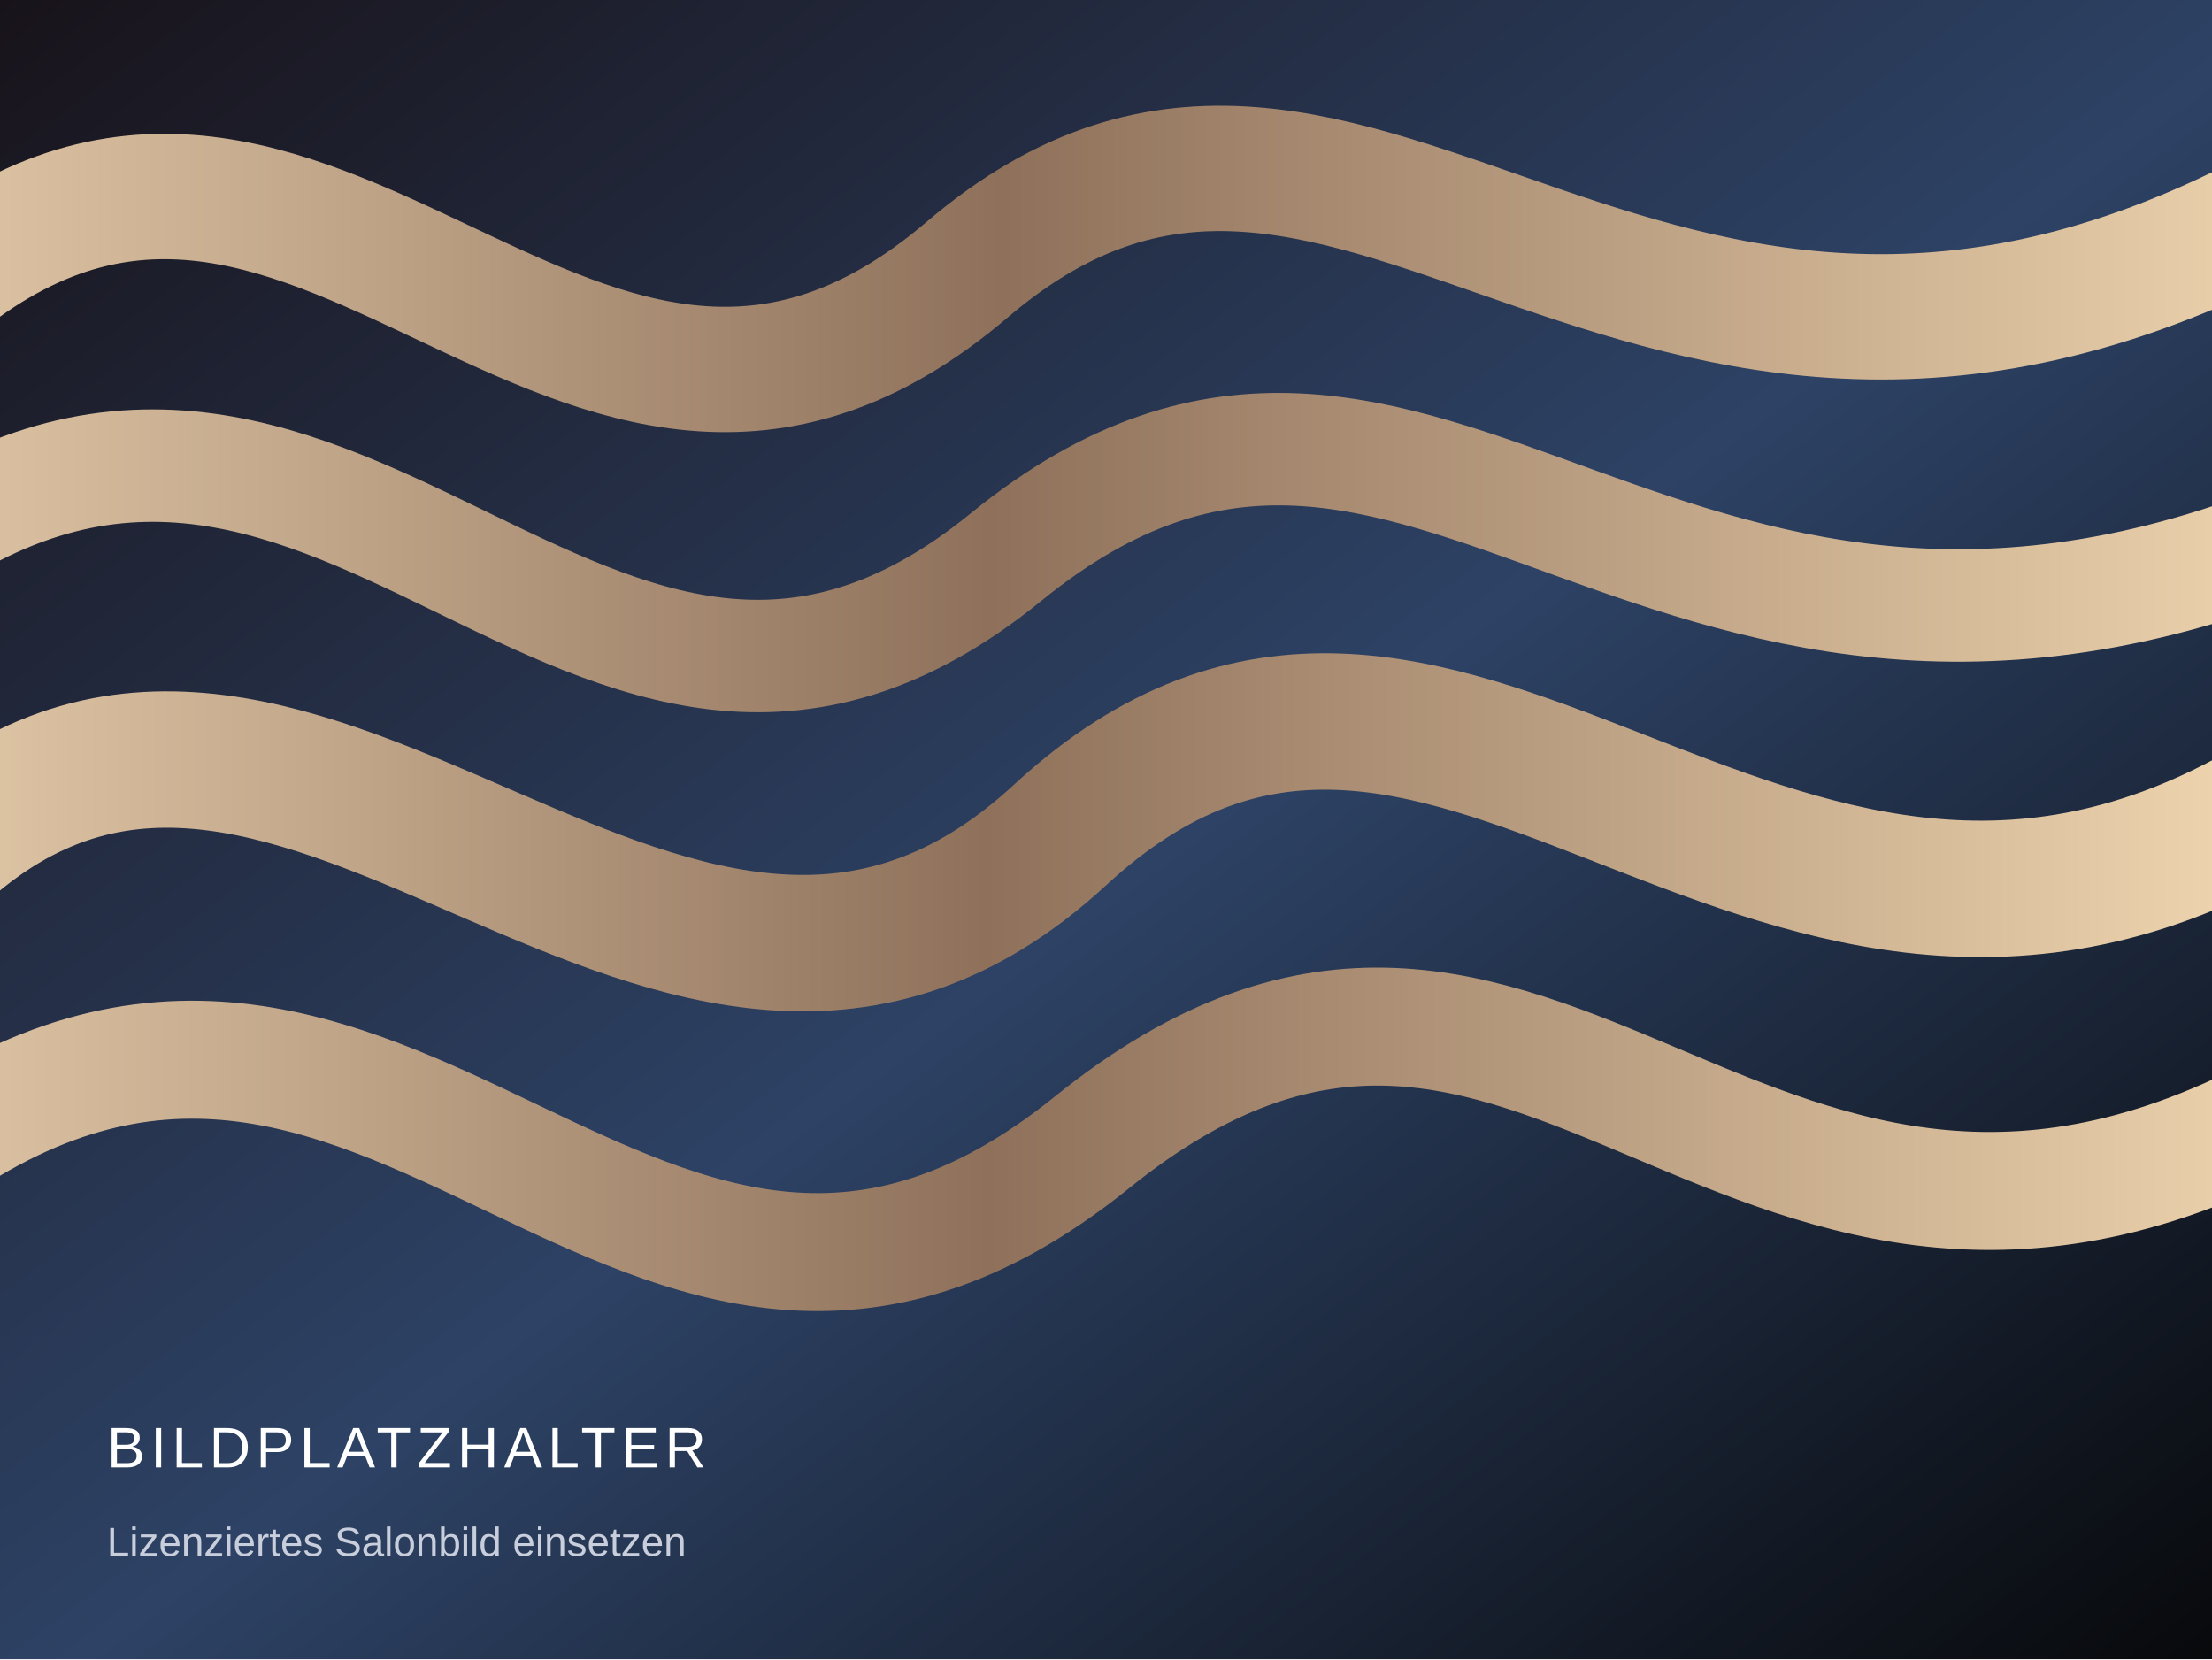
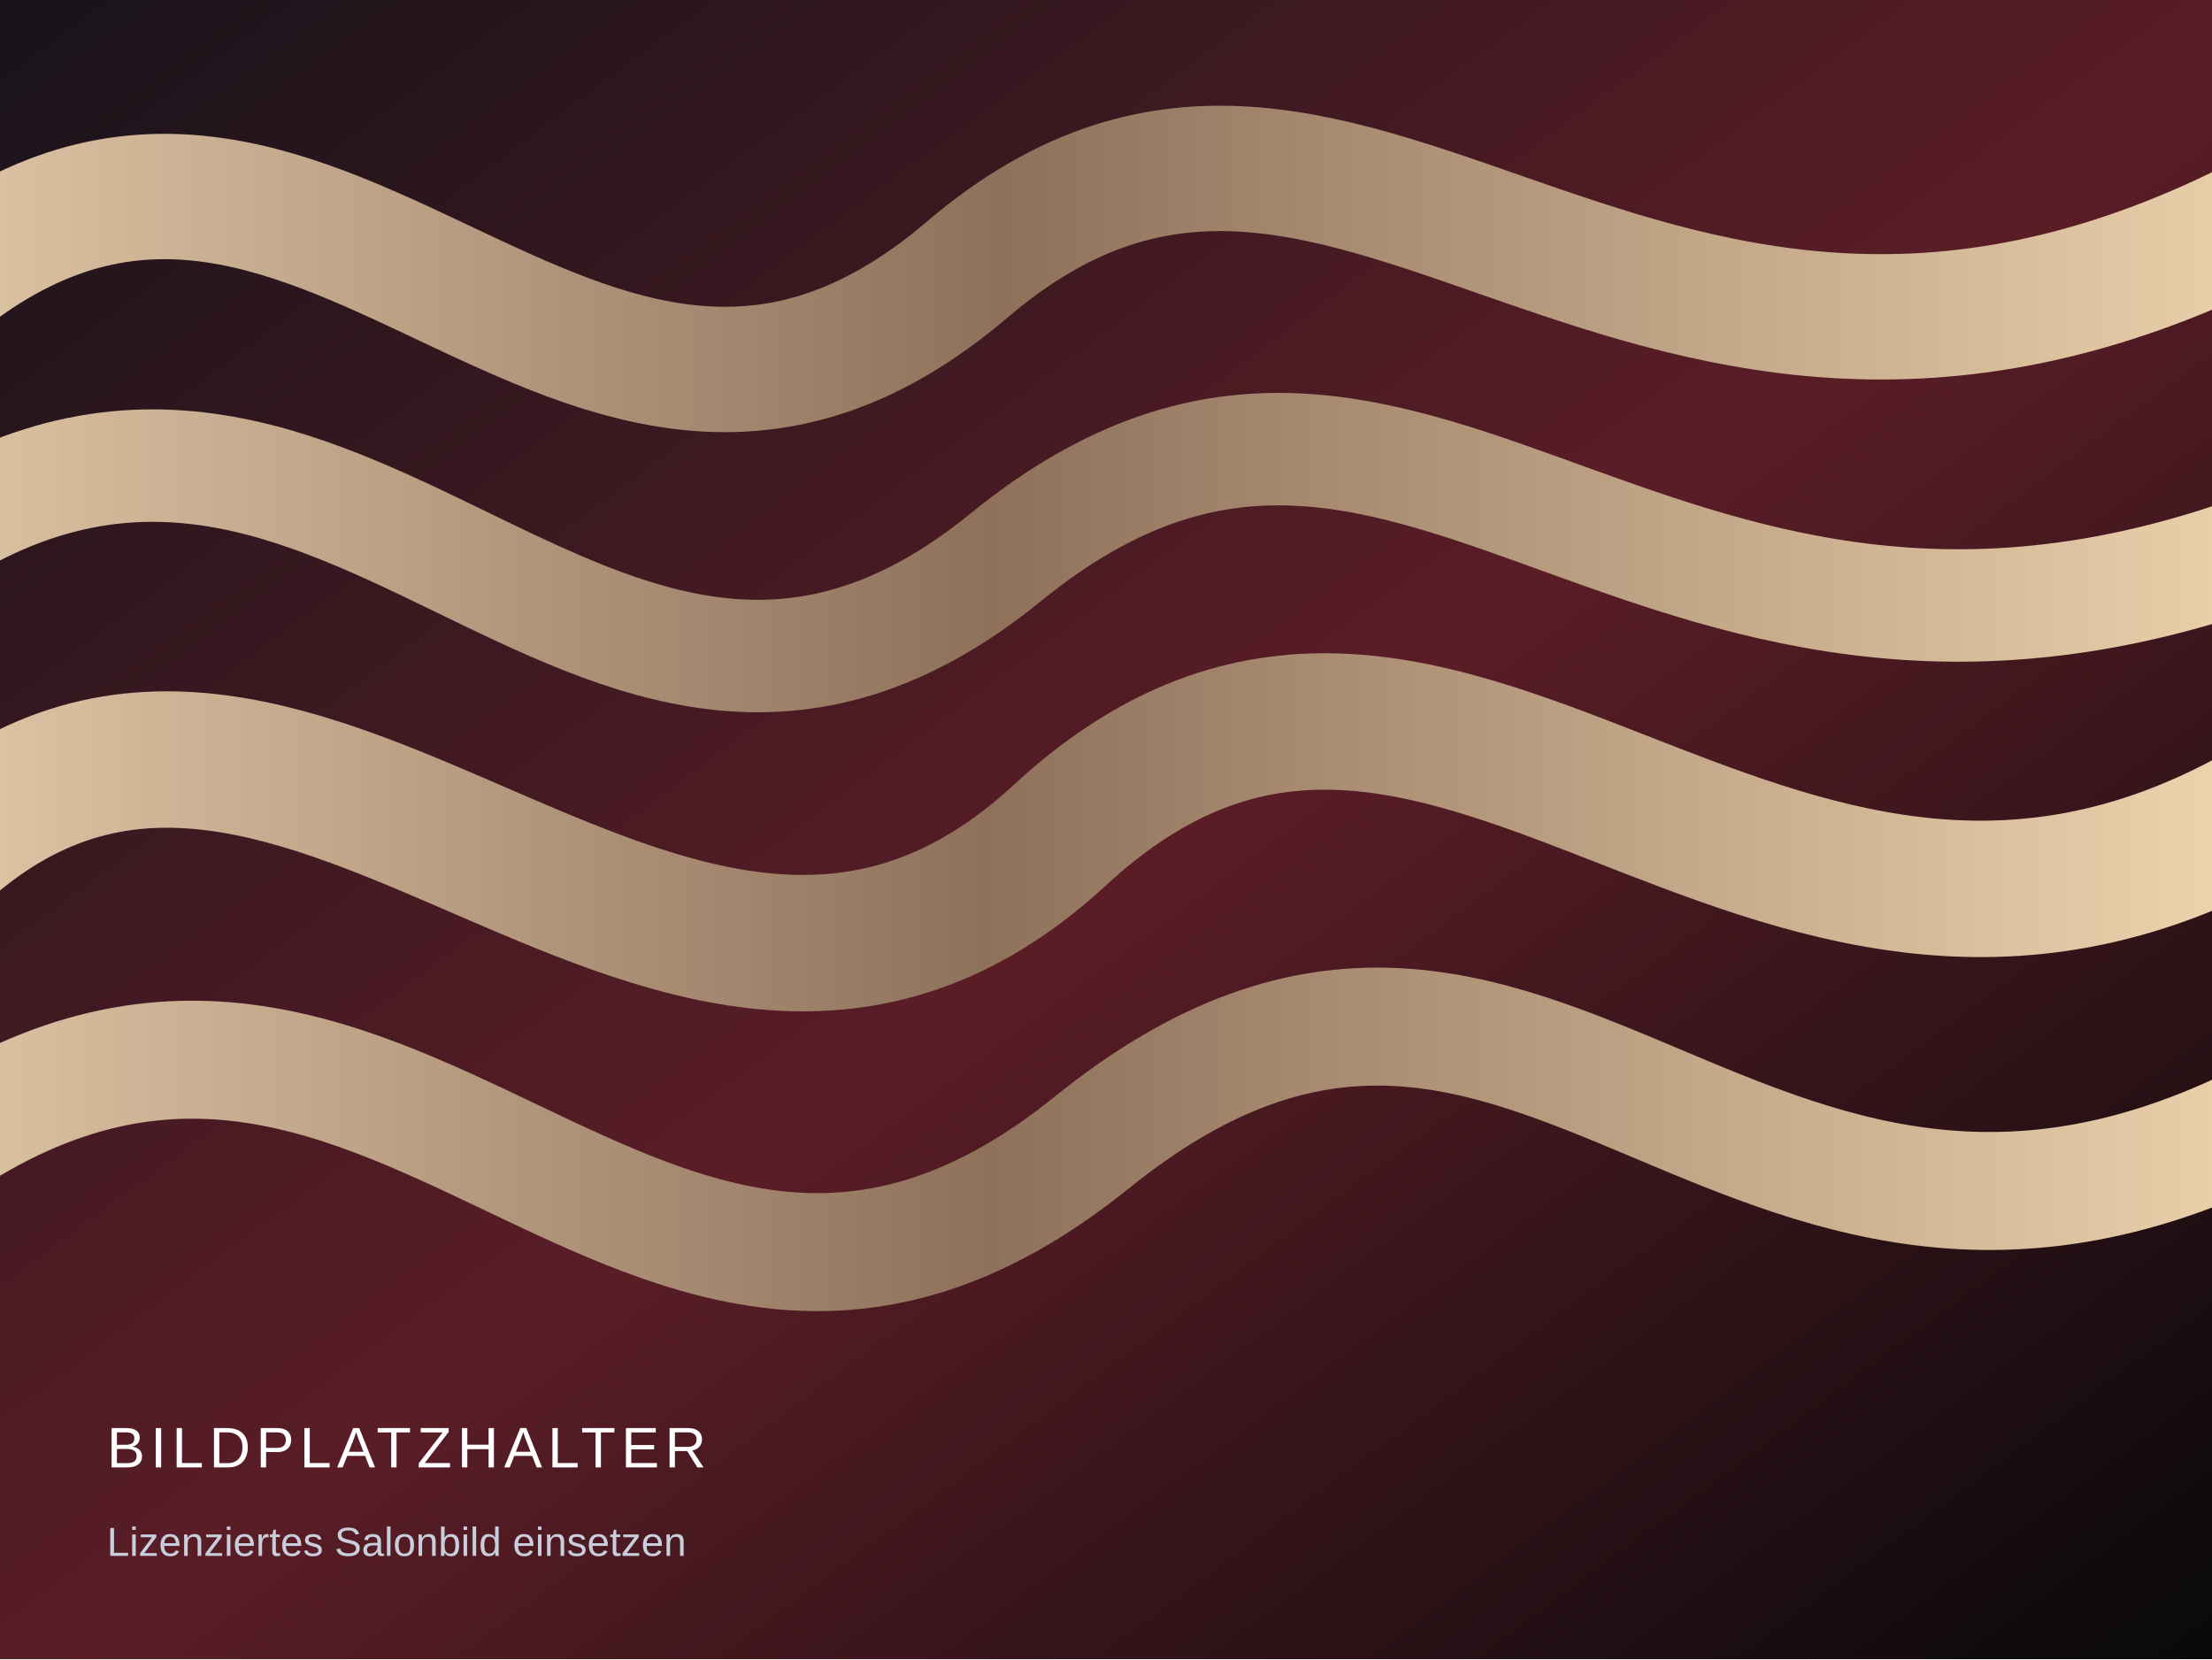
<svg xmlns="http://www.w3.org/2000/svg" viewBox="0 0 1200 900" role="img" aria-label="Abstrakter Bildplatzhalter für Haarstruktur">
  <defs>
    <linearGradient id="bg" x1="0" x2="1" y1="0" y2="1">
      <stop stop-color="#18131a" />
-       <stop offset=".52" stop-color="#2d4265" />
+       <stop offset=".52" stop-color="#5a1d26" />
      <stop offset="1" stop-color="#08090b" />
    </linearGradient>
    <linearGradient id="wave" x1="0" x2="1">
      <stop stop-color="#e0c7a6" />
      <stop offset=".45" stop-color="#8f715b" />
      <stop offset="1" stop-color="#f0d6b0" />
    </linearGradient>
  </defs>
  <rect width="1200" height="900" fill="url(#bg)" />
  <g fill="none" stroke="url(#wave)" stroke-linecap="round">
    <path d="M-40 160c210-180 352 168 565-14 214-182 369 167 733-45" stroke-width="68" />
    <path d="M-65 310c246-193 383 178 611-8 228-185 355 144 724-22" stroke-width="61" />
    <path d="M-30 460c194-171 397 185 605-7 208-192 378 140 650-12" stroke-width="74" />
    <path d="M-46 630c258-190 392 188 638-10 245-198 354 149 658-24" stroke-width="64" />
  </g>
  <text x="58" y="796" fill="#fff" font-family="Arial, Helvetica, sans-serif" font-size="31" letter-spacing="3">BILDPLATZHALTER</text>
  <text x="58" y="844" fill="#c8cedb" font-family="Arial, Helvetica, sans-serif" font-size="22">Lizenziertes Salonbild einsetzen</text>
</svg>
